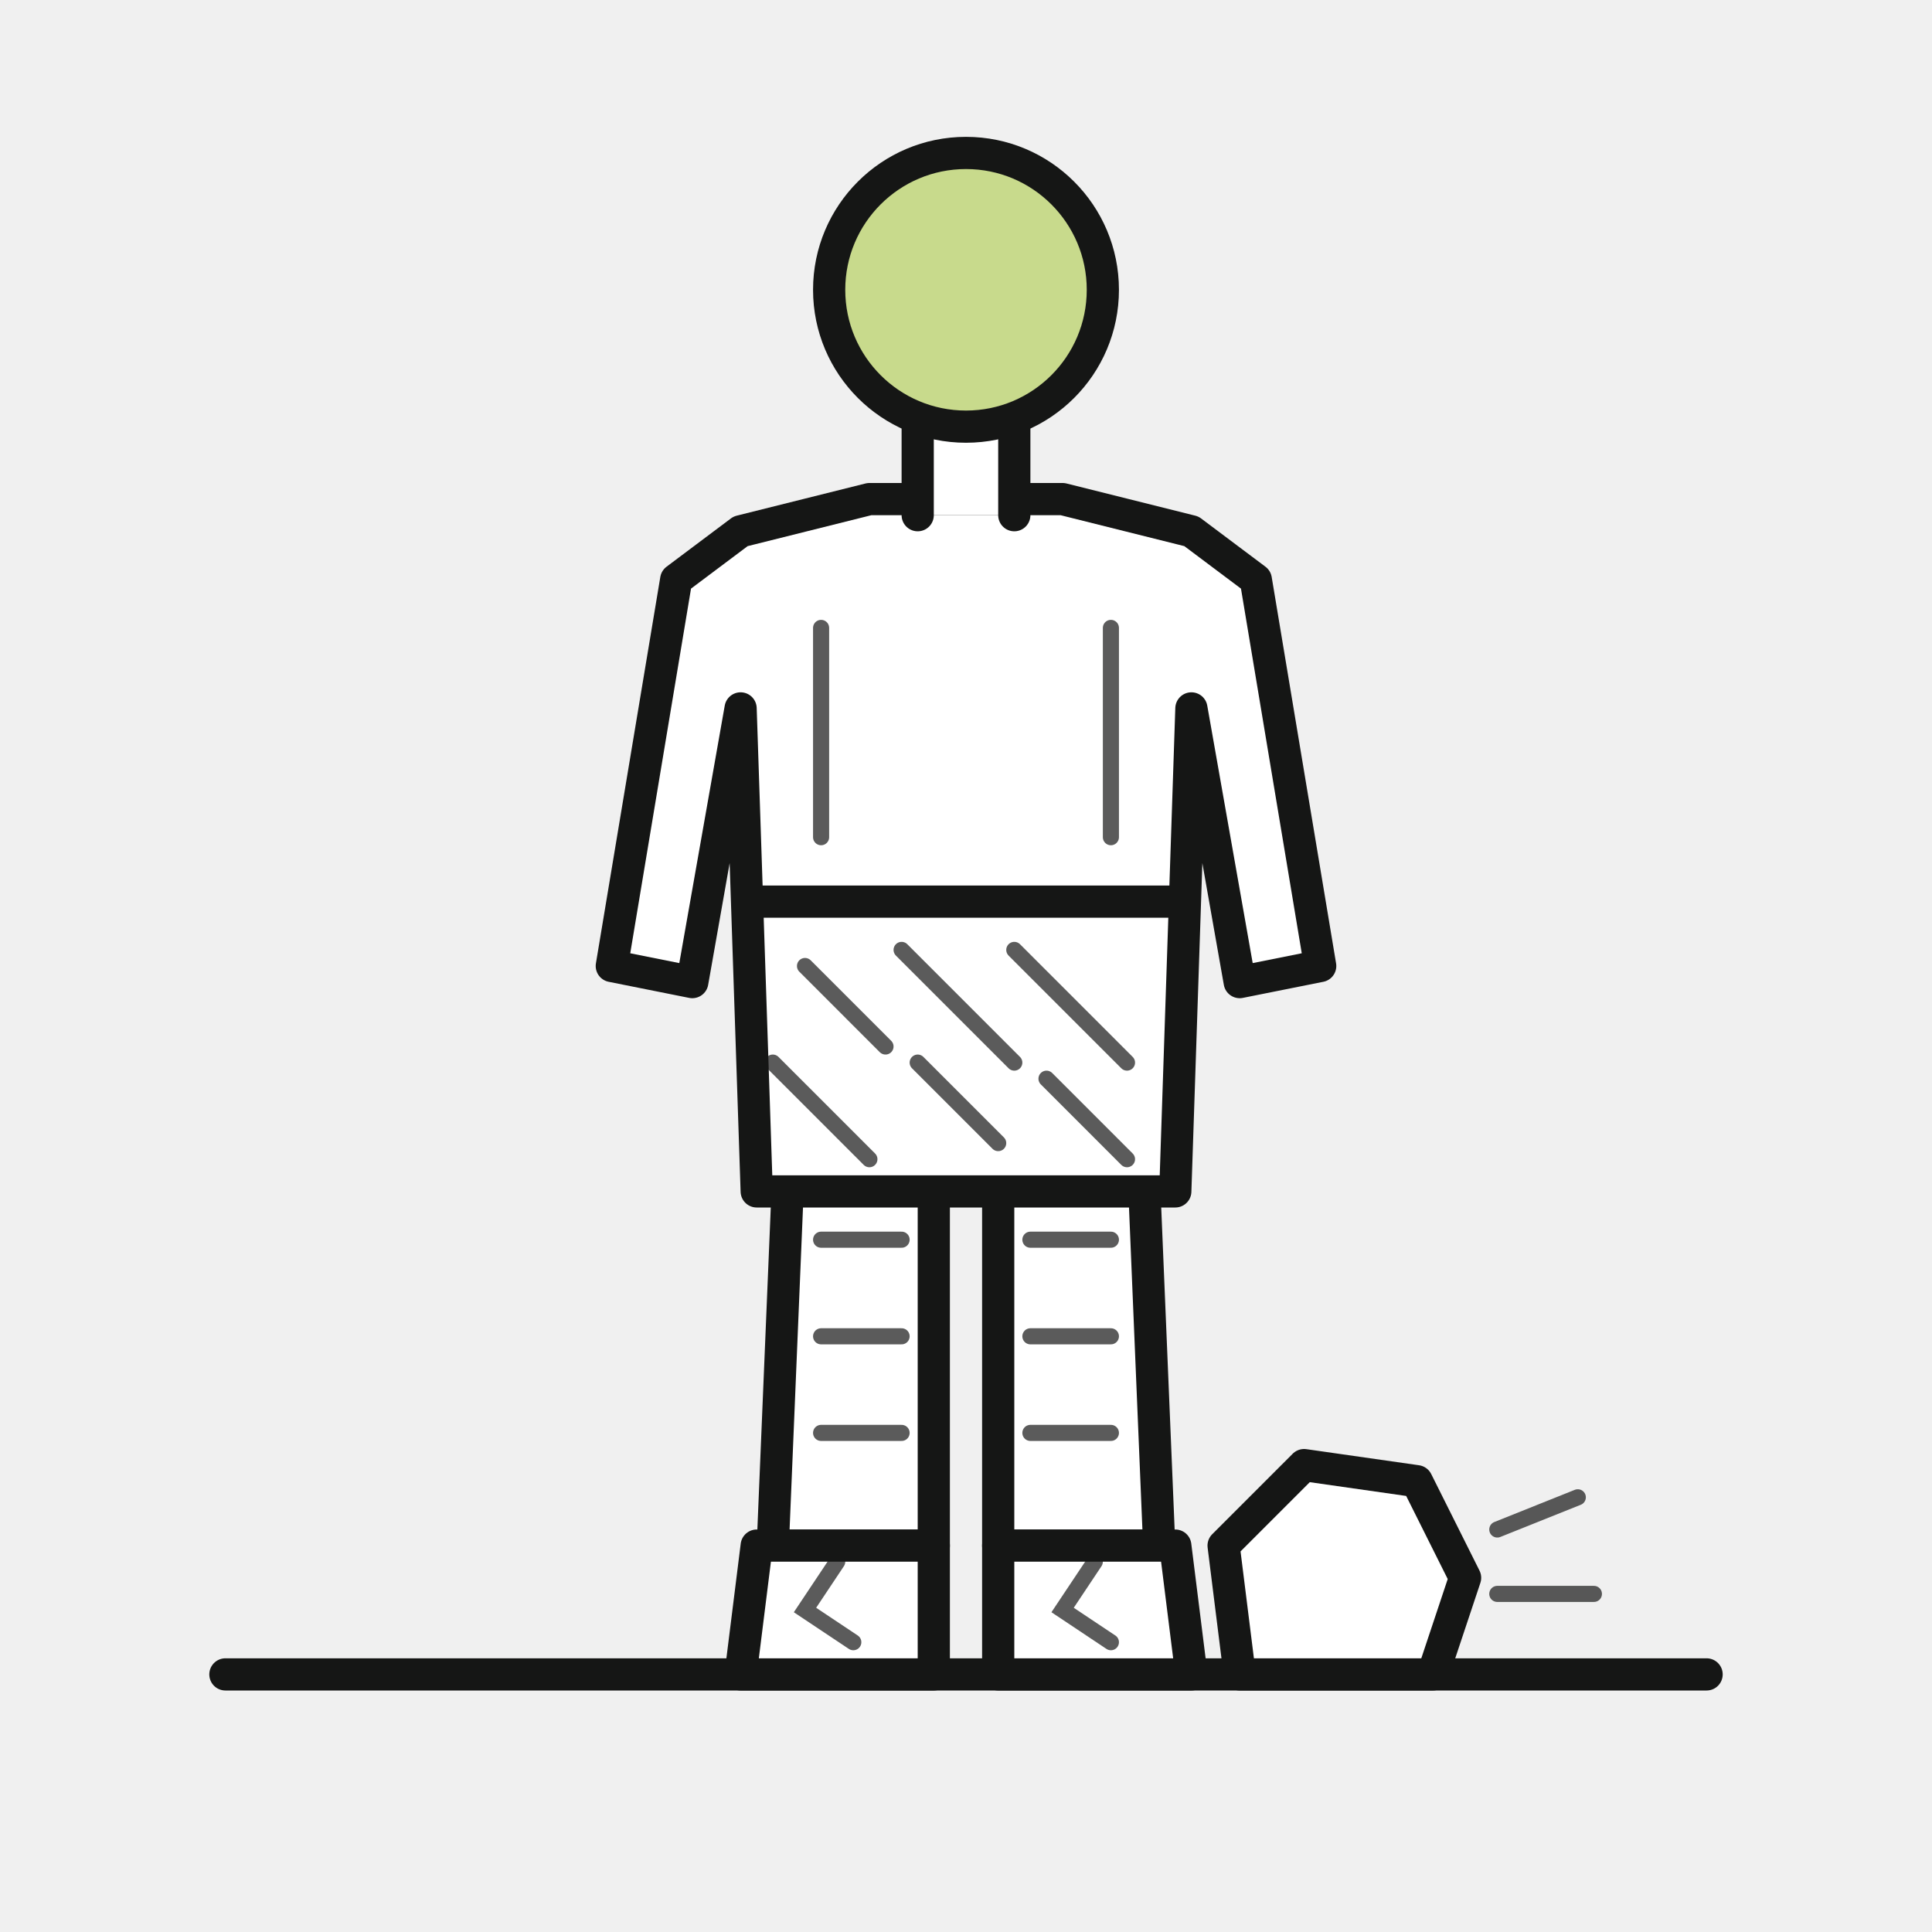
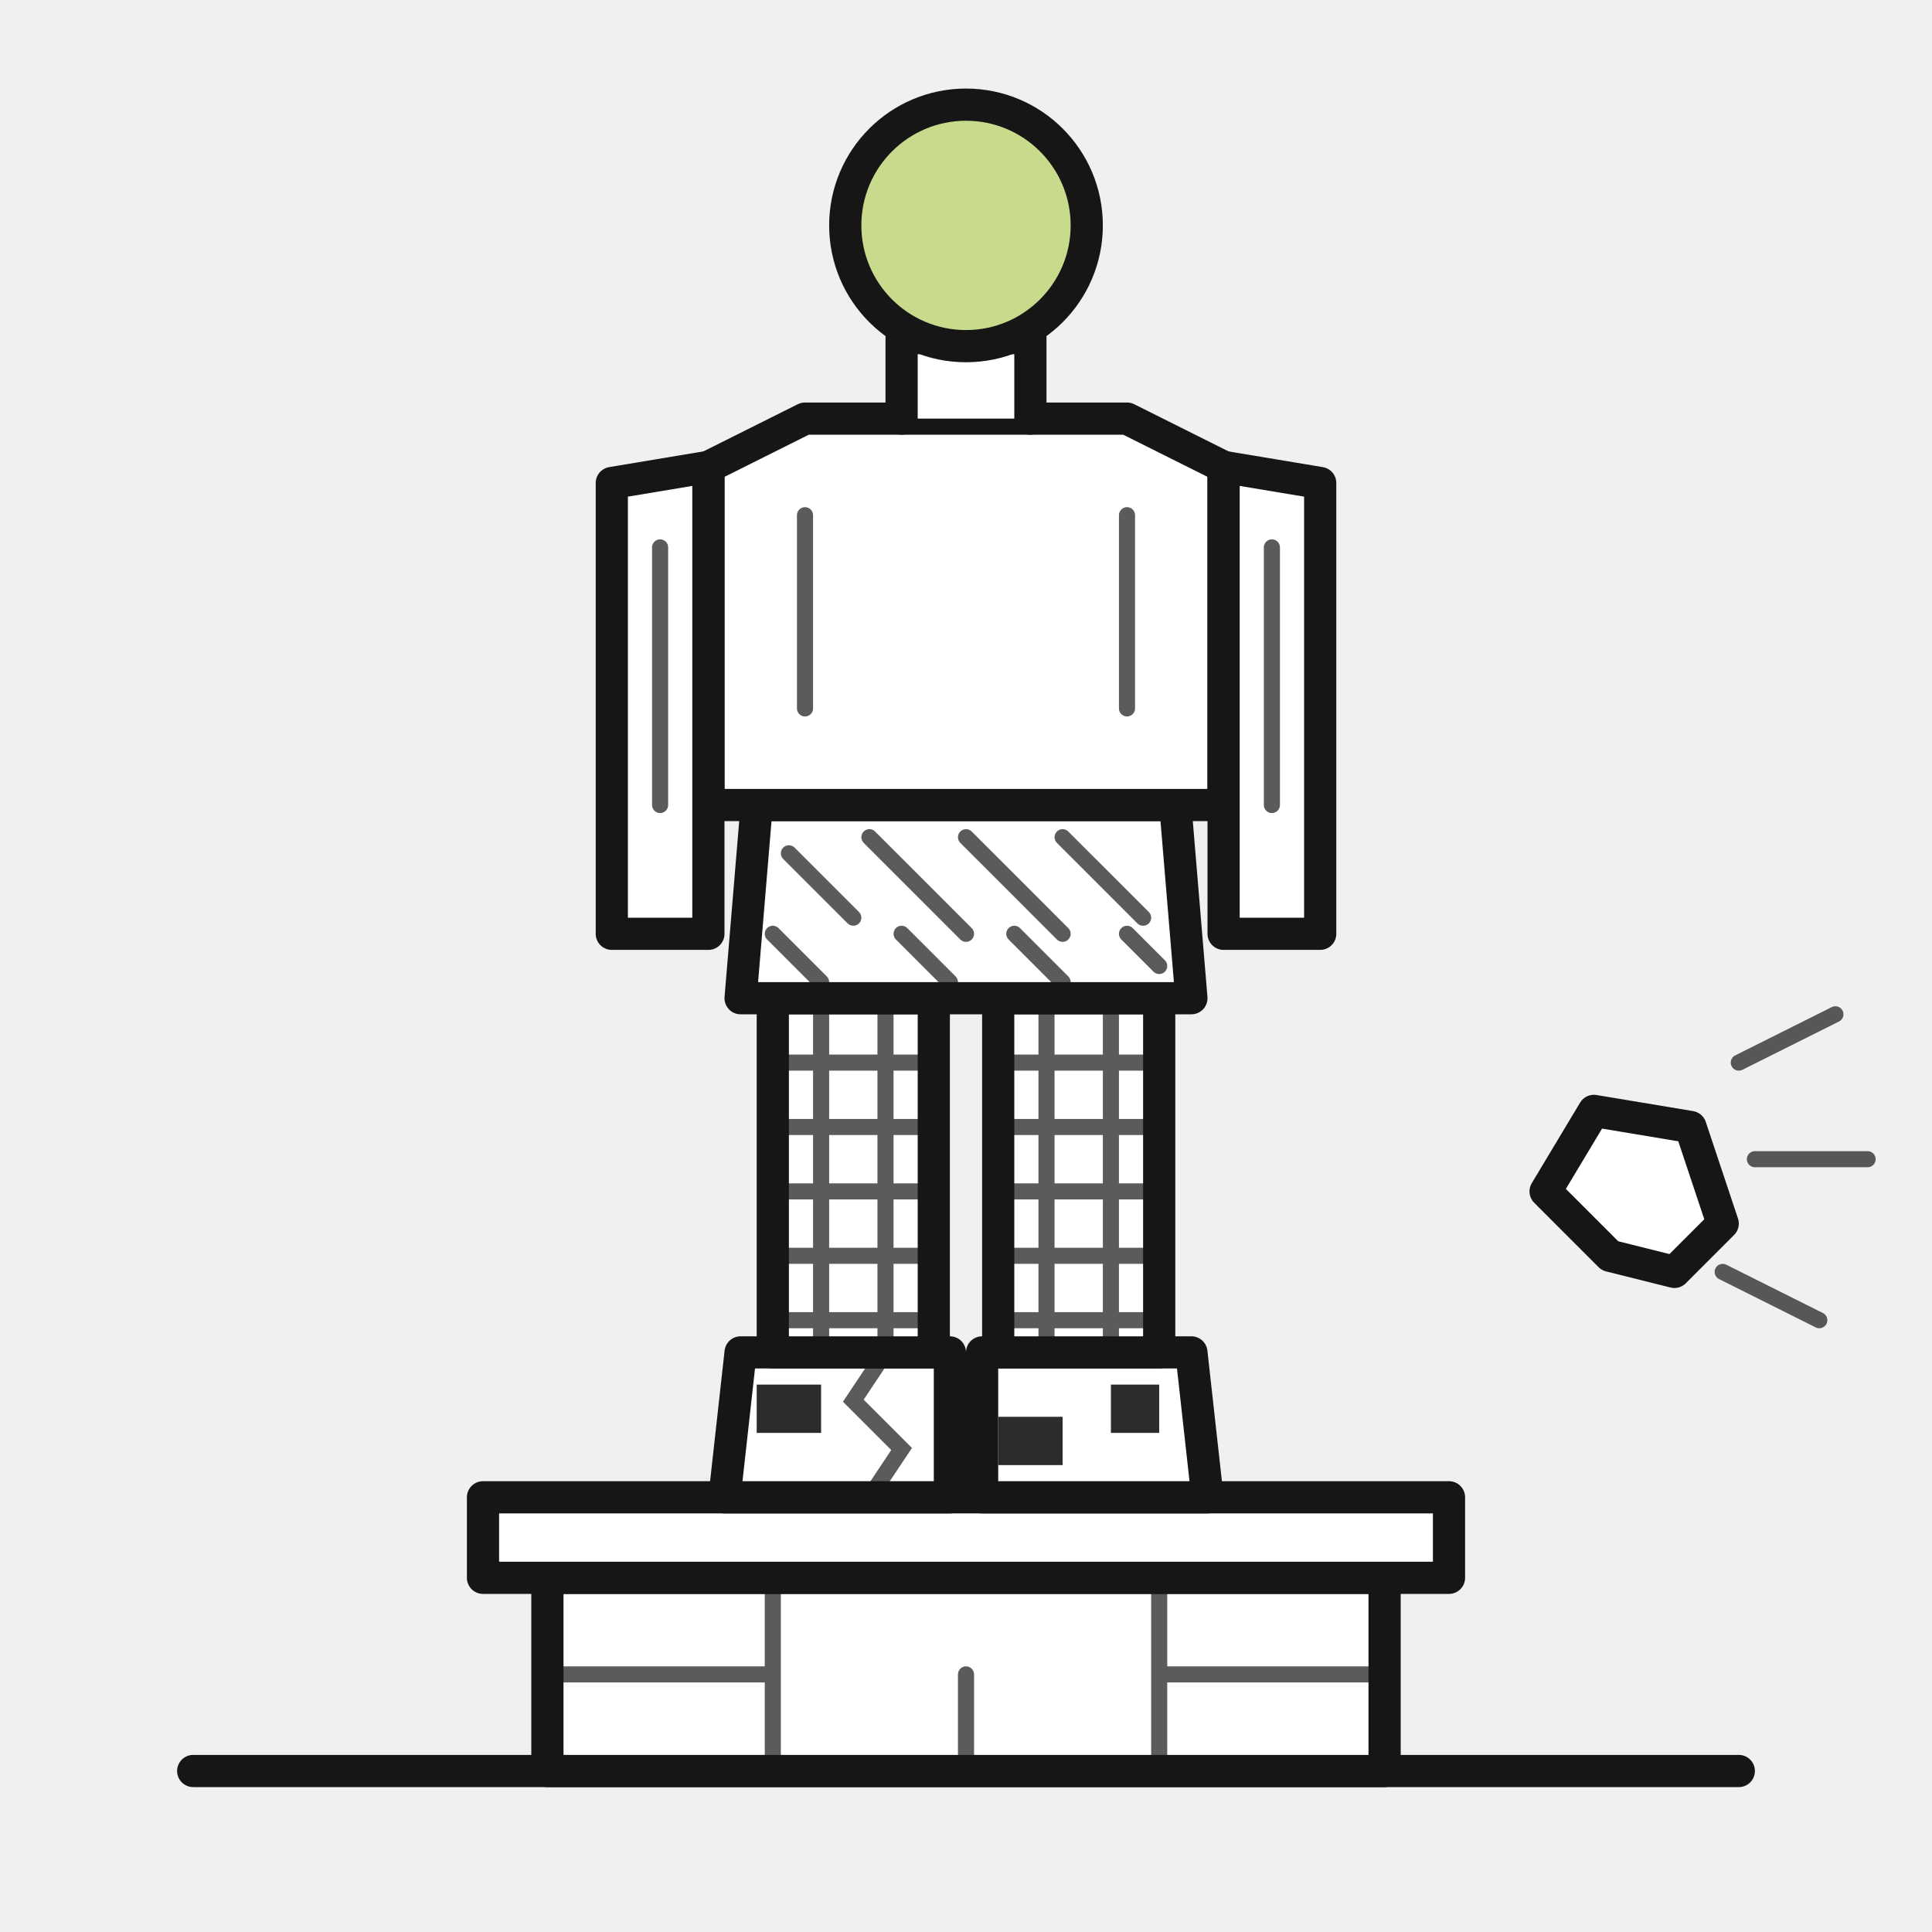
<svg xmlns="http://www.w3.org/2000/svg" viewBox="0 0 120 120">
  <style>.k{fill:none;stroke:#151615;stroke-width:2;stroke-linecap:round;stroke-linejoin:round}.h{fill:none;stroke:#151615;stroke-width:1;stroke-linecap:round;opacity:.7}.p{fill:#fff}.s{fill:#c8da8c}.e{fill:#2c2d2b}</style>
-   <path class="k" d="M14 104H106" />
-   <path class="k p" d="M48 96L49 72H58V96ZM62 96V72H71L72 96Z" />
-   <path class="h" d="M51 77H56M51 83H56M51 89H56M64 77H69M64 83H69M64 89H69" />
-   <path class="k p" d="M46 104L47 96H58V104ZM62 104V96H73L74 104Z" />
-   <path class="h" d="M52 97L50 100L53 102M68 97L66 100L69 102" />
-   <path class="k p" d="M54 31L46 33L42 36L38 60L43 61L46 44L47 74H73L74 44L77 61L82 60L78 36L74 33L66 31Z" />
-   <path class="k" d="M46.6 56H73.4" />
-   <path class="h" d="M50 60L55 65M56 59L63 66M63 59L70 66M48 66L54 72M57 66L62 71M65 67L70 72" />
-   <path class="h" d="M51 39V52M69 39V52" />
-   <path class="k p" d="M57 32V25H63V32" />
-   <circle class="k s" cx="60" cy="18" r="8.5" />
-   <path class="k p" d="M77 104L76 96L81 91L88 92L91 98L89 104Z" />
-   <path class="h" d="M93 95L98 93M93 99L99 99" />
+   <path class="k" d="M12 110H108" />
+   <path class="k p" d="M34 110V98H86V110Z" />
+   <path class="k p" d="M30 98V93H90V98Z" />
+   <path class="h" d="M48 98V110M72 98V110M34 104H48M72 104H86M60 104V110" />
+   <path class="k p" d="M45 93L46 84H59V93ZM61 93V84H74L75 93Z" />
+   <path class="e" d="M47 86H51V89H47ZM62 88H66V91H62ZM69 86H72V89H69Z" />
+   <path class="h" d="M55 84L53 87L56 90L54 93" />
+   <path class="k p" d="M48 84V62H58V84ZM62 84V62H72V84Z" />
+   <path class="h" d="M48 66H58M48 70H58M48 74H58M48 78H58M48 82H58M62 66H72M62 70H72M62 74H72M62 78H72M62 82H72M51 62V84M55 62V84M65 62V84M69 62V84" />
+   <path class="k p" d="M46 62L47 50H73L74 62Z" />
+   <path class="h" d="M49 53L53 57M54 52L60 58M60 52L66 58M66 52L71 57M48 58L51 61M56 58L59 61M63 58L66 61M70 58L72 60" />
+   <path class="k p" d="M44 50V29L50 26H70L76 29V50Z" />
+   <path class="k p" d="M38 30L44 29V58H38Z" />
+   <path class="k p" d="M82 30L76 29V58H82Z" />
+   <path class="h" d="M50 32V44M70 32V44M41 34V50M79 34V50" />
+   <path class="k p" d="M56 26V21H64V26" />
+   <circle class="k s" cx="60" cy="14" r="7.5" />
+   <path class="k p" d="M100 78L96 74L99 69L105 70L107 76L104 79Z" />
+   <path class="h" d="M108 66L114 63M109 72L116 72M107 79L113 82" />
</svg>
